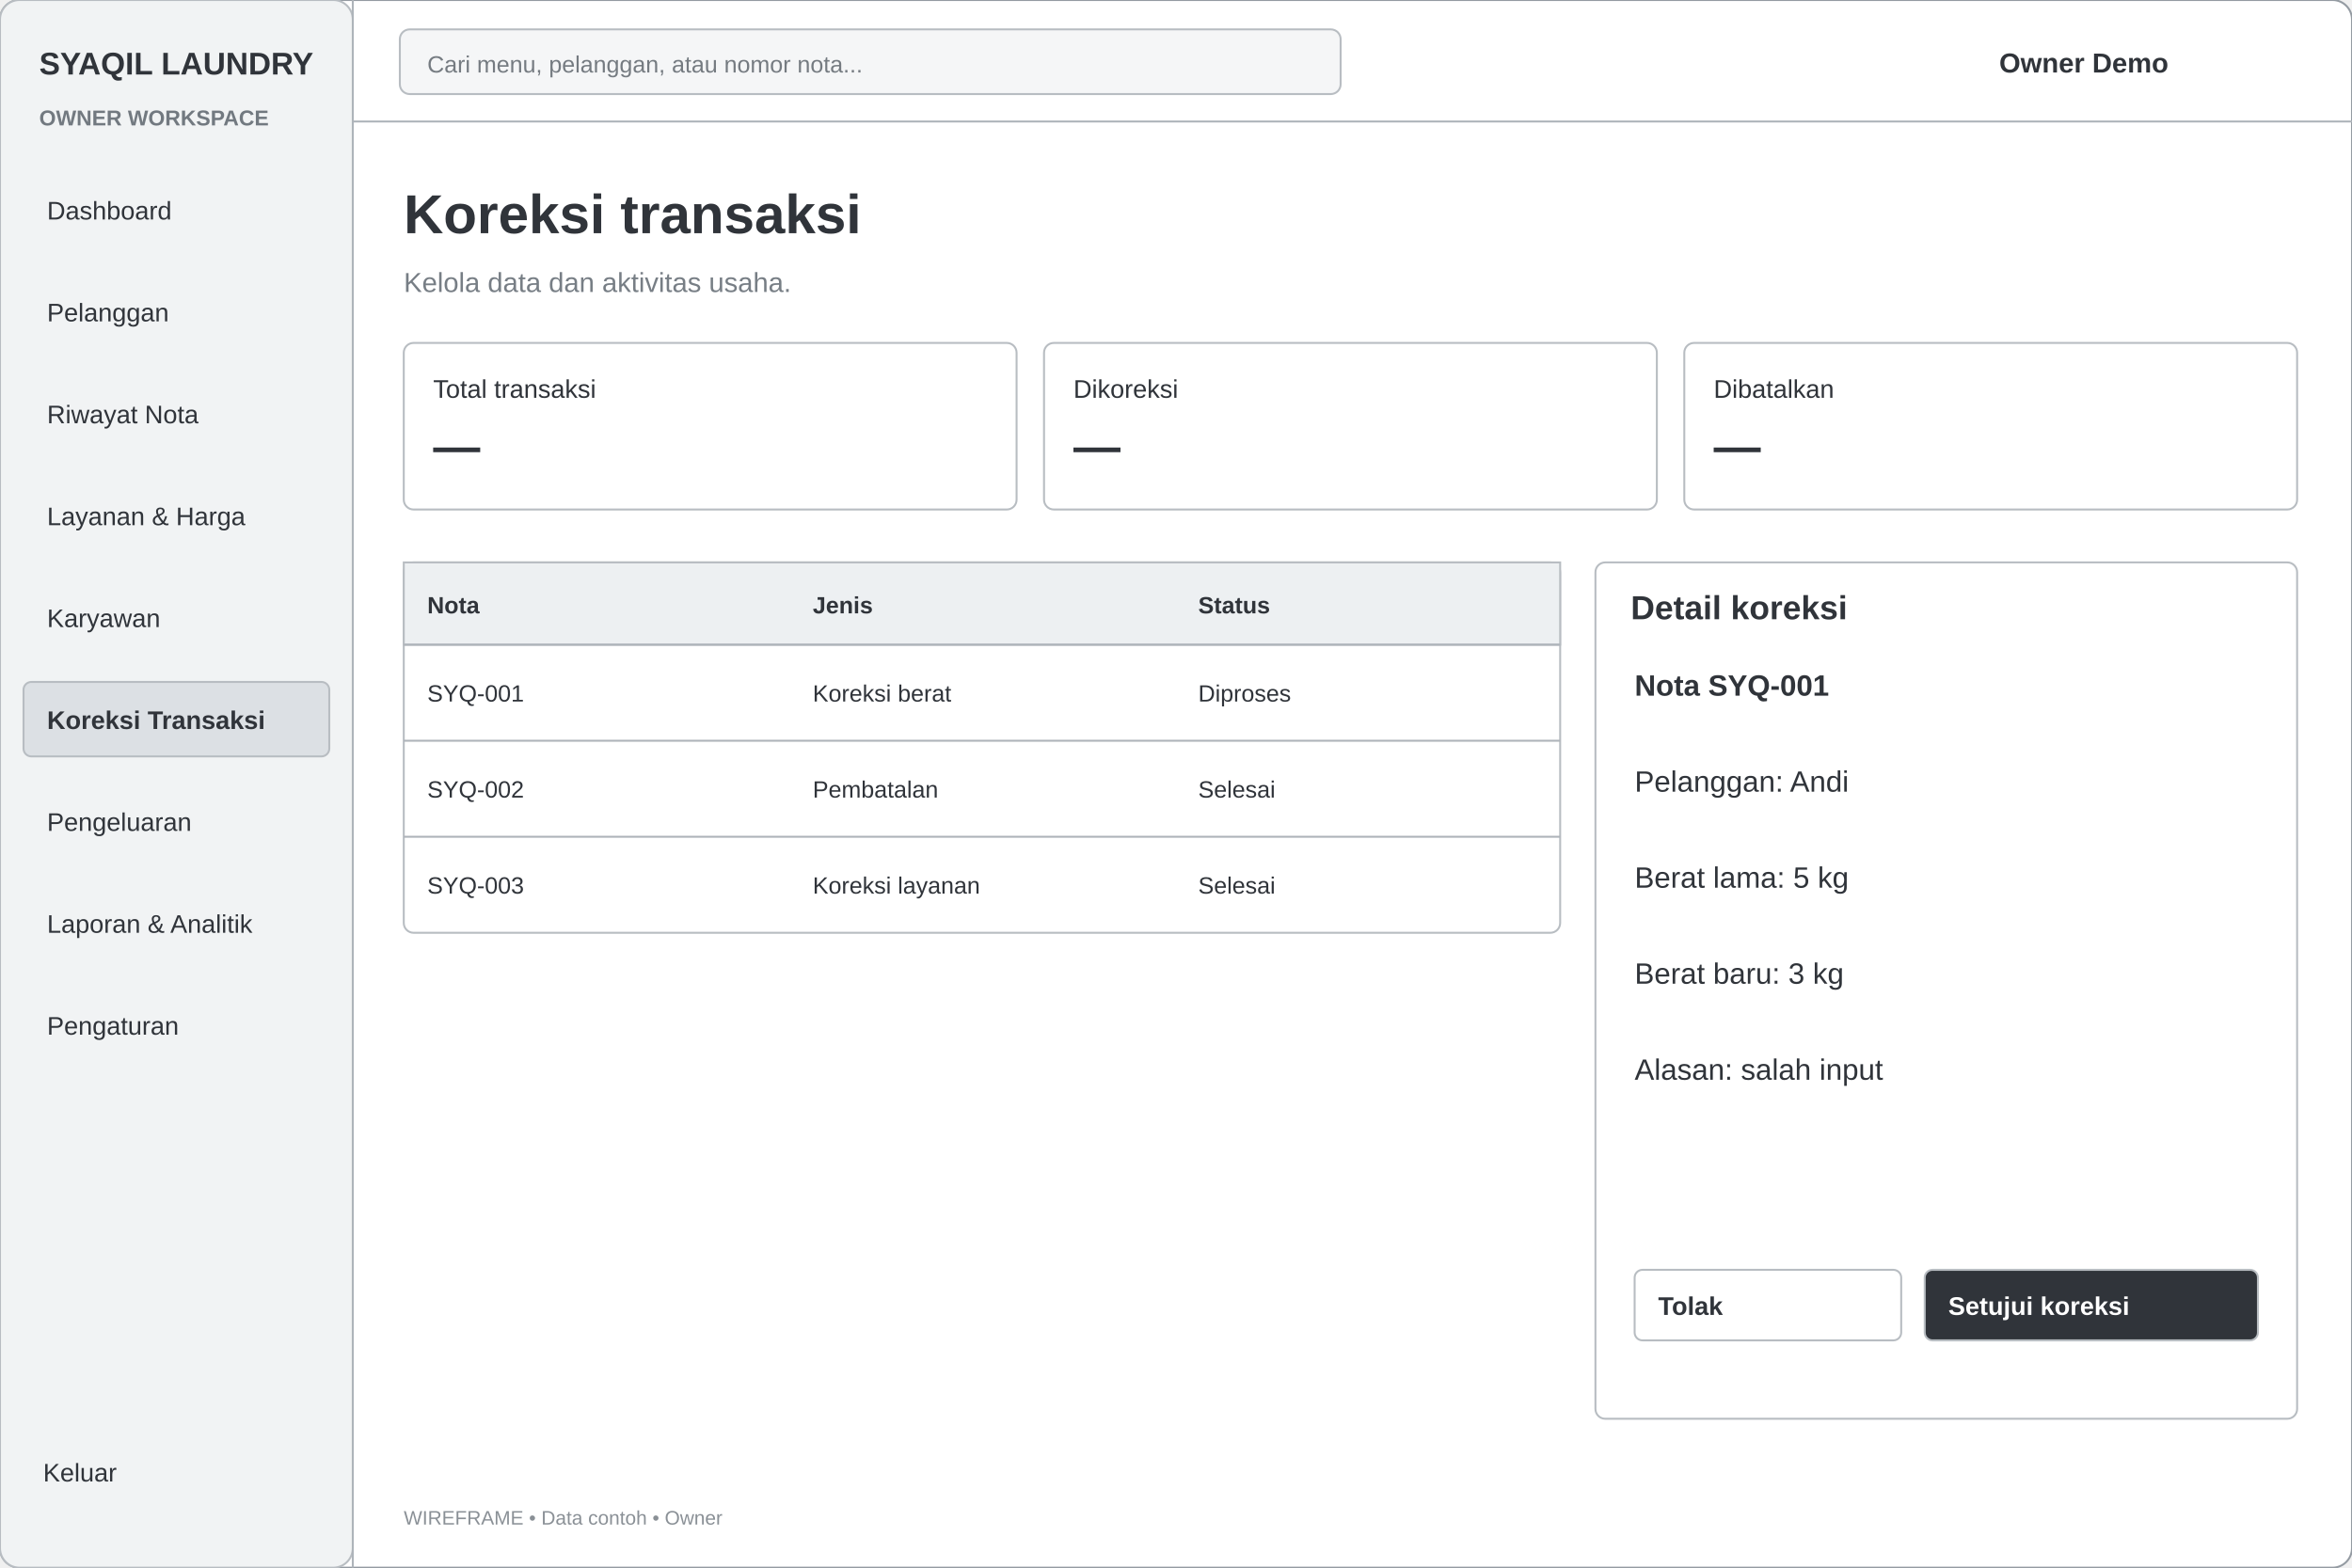
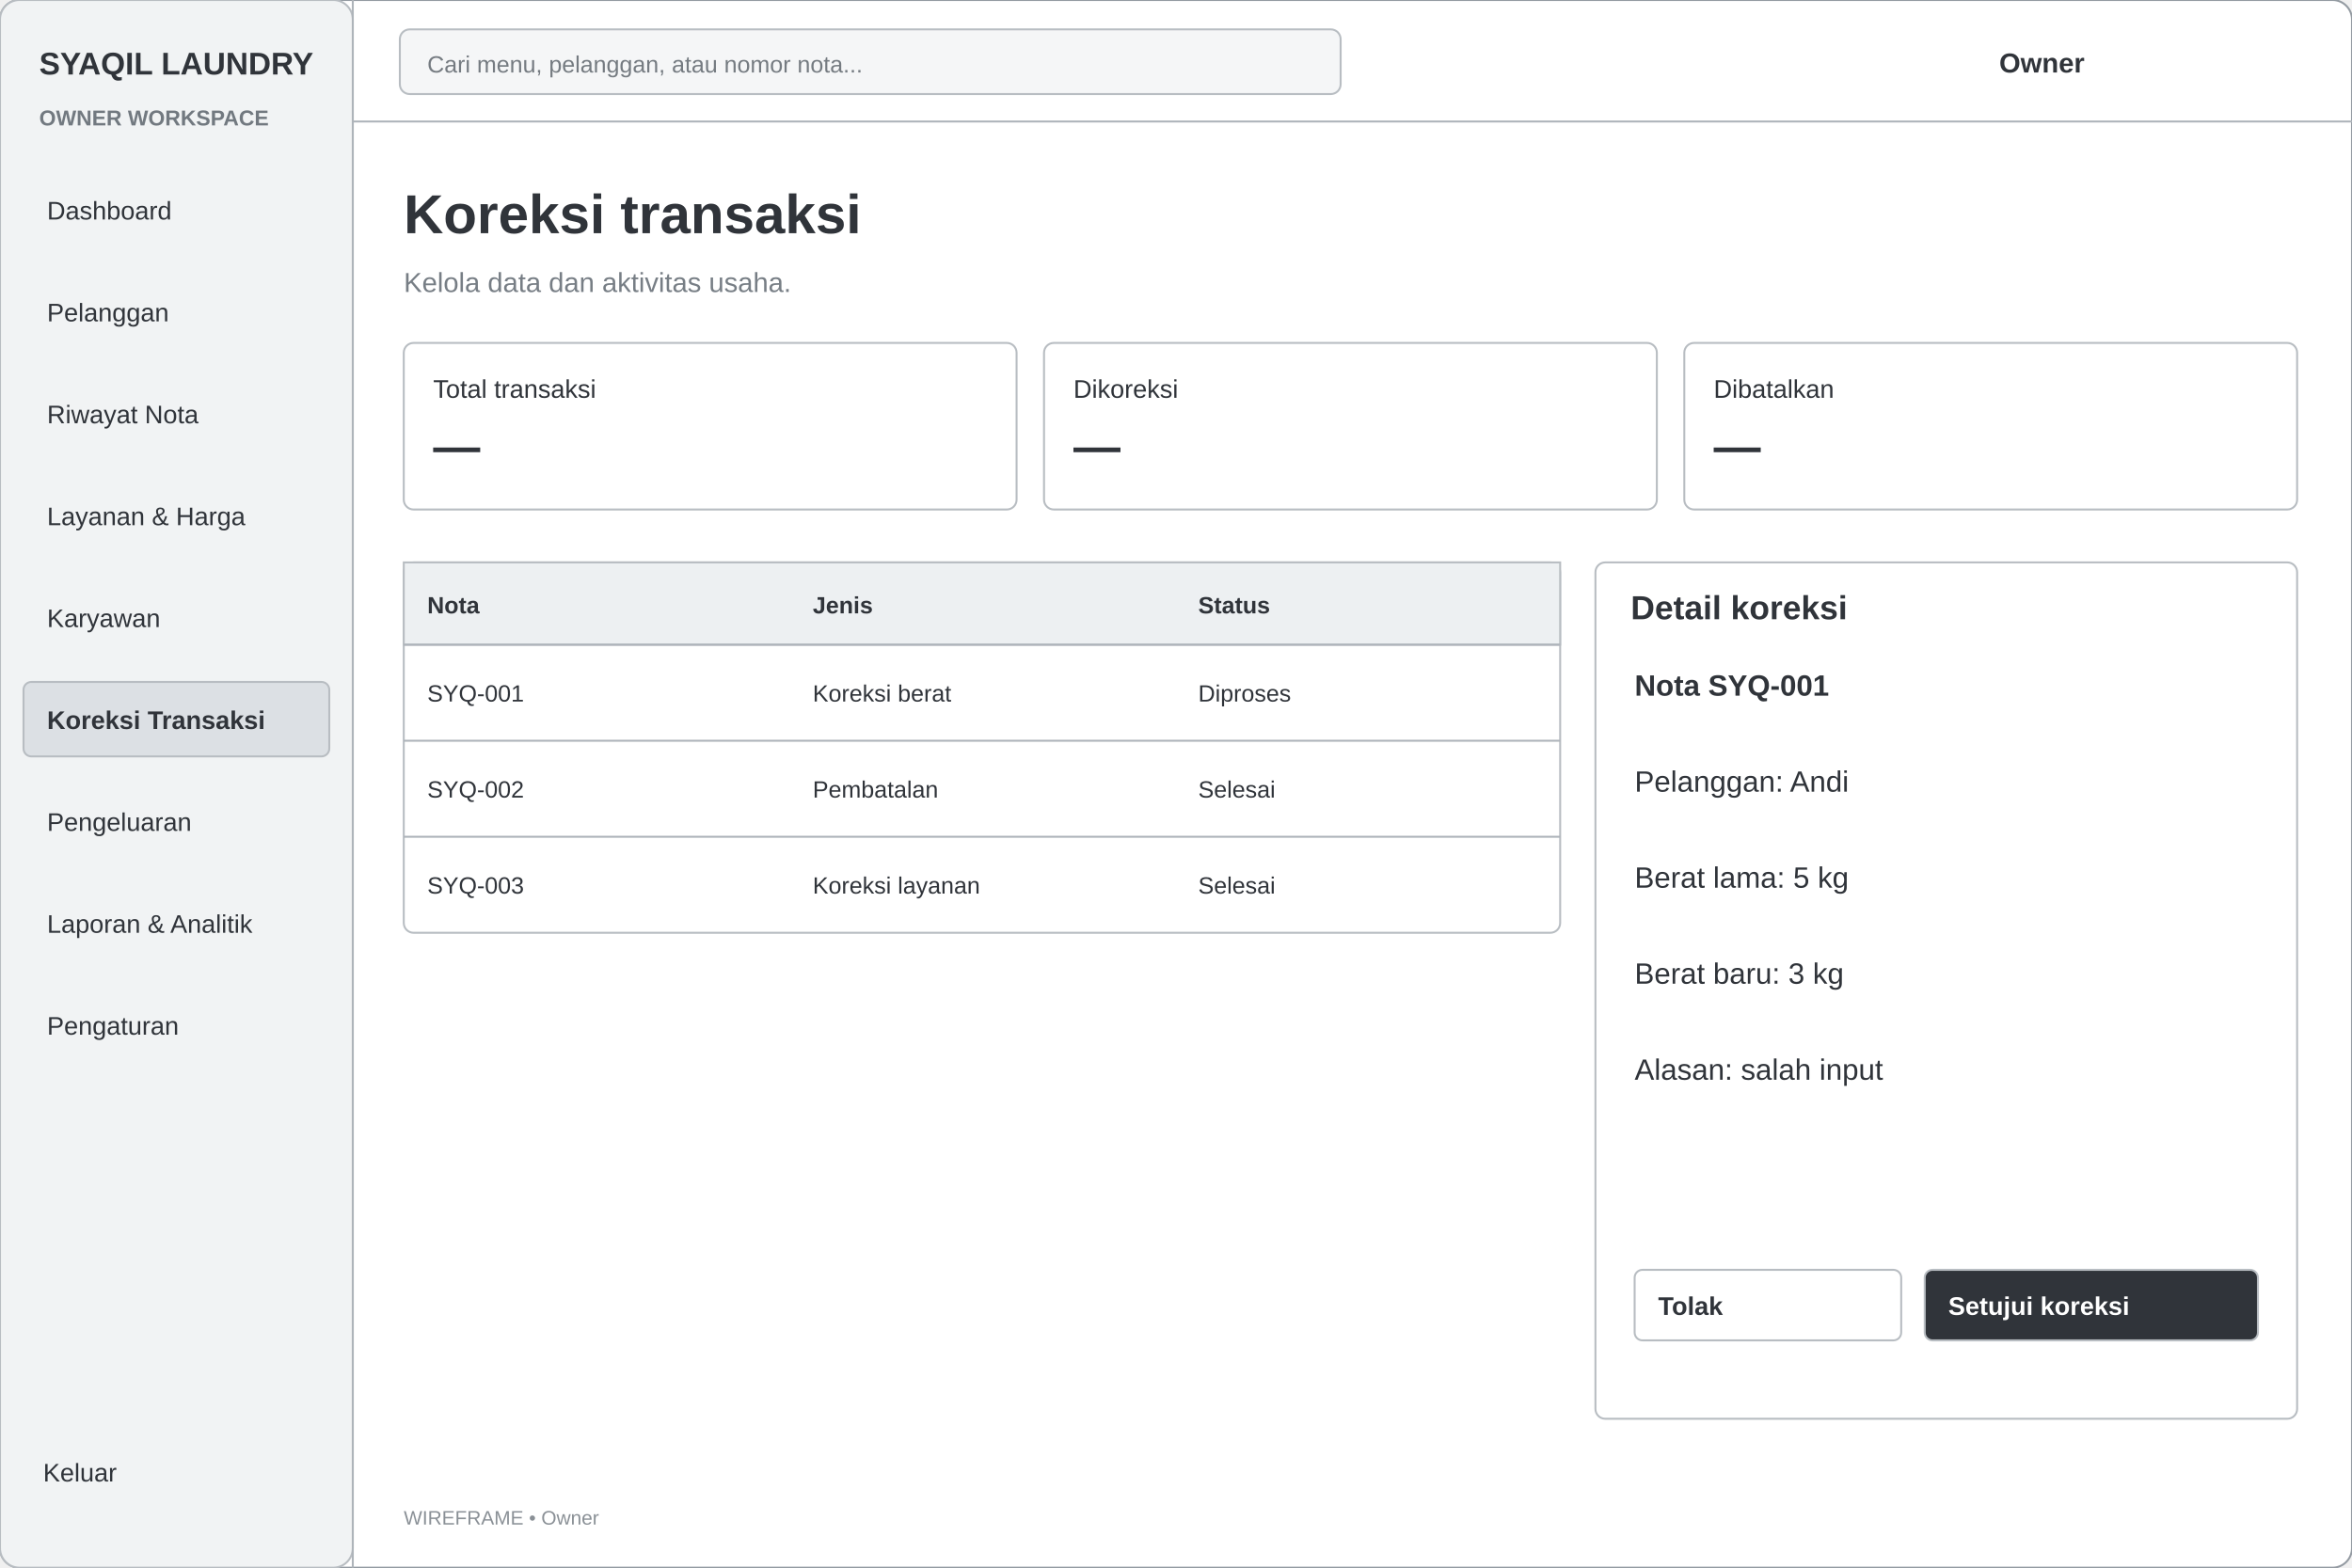
<svg xmlns="http://www.w3.org/2000/svg" width="1200" height="800" viewBox="0 0 1200 800">
  <rect x="0" y="0" width="1200" height="800" rx="10" fill="#fff" stroke="#949ba2" />
  <rect x="0" y="0" width="180" height="800" rx="10" fill="#f1f3f4" stroke="#b8bdc2" />
  <text x="20" y="38" font-family="Arial, sans-serif" font-size="16" font-weight="700" fill="#30343a">SYAQIL LAUNDRY</text>
  <text x="20" y="64" font-family="Arial, sans-serif" font-size="11" font-weight="700" fill="#727980">OWNER WORKSPACE</text>
  <text x="24" y="112" font-family="Arial, sans-serif" font-size="13" font-weight="400" fill="#30343a">Dashboard</text>
  <text x="24" y="164" font-family="Arial, sans-serif" font-size="13" font-weight="400" fill="#30343a">Pelanggan</text>
  <text x="24" y="216" font-family="Arial, sans-serif" font-size="13" font-weight="400" fill="#30343a">Riwayat Nota</text>
  <text x="24" y="268" font-family="Arial, sans-serif" font-size="13" font-weight="400" fill="#30343a">Layanan &amp; Harga</text>
  <text x="24" y="320" font-family="Arial, sans-serif" font-size="13" font-weight="400" fill="#30343a">Karyawan</text>
  <rect x="12" y="348" width="156" height="38" rx="4" fill="#dce0e4" stroke="#b8bdc2" />
  <text x="24" y="372" font-family="Arial, sans-serif" font-size="13" font-weight="700" fill="#30343a">Koreksi Transaksi</text>
  <text x="24" y="424" font-family="Arial, sans-serif" font-size="13" font-weight="400" fill="#30343a">Pengeluaran</text>
  <text x="24" y="476" font-family="Arial, sans-serif" font-size="13" font-weight="400" fill="#30343a">Laporan &amp; Analitik</text>
  <text x="24" y="528" font-family="Arial, sans-serif" font-size="13" font-weight="400" fill="#30343a">Pengaturan</text>
  <text x="22" y="756" font-family="Arial, sans-serif" font-size="13" font-weight="400" fill="#30343a">Keluar</text>
  <path d="M180 0 L180 800" fill="none" stroke="#aeb4ba" />
  <path d="M180 62 L1200 62" fill="none" stroke="#aeb4ba" />
  <rect x="204" y="15" width="480" height="33" rx="5" fill="#f5f6f7" stroke="#b8bdc2" />
  <text x="218" y="37" font-family="Arial, sans-serif" font-size="12" font-weight="400" fill="#757b81">Cari menu, pelanggan, atau nomor nota...</text>
-   <text x="1020" y="37" font-family="Arial, sans-serif" font-size="14" font-weight="700" fill="#30343a">Owner Demo</text>
+   <text x="1020" y="37" font-family="Arial, sans-serif" font-size="14" font-weight="700" fill="#30343a">Owner</text>
  <text x="206" y="119" font-family="Arial, sans-serif" font-size="28" font-weight="700" fill="#30343a">Koreksi transaksi</text>
  <text x="206" y="149" font-family="Arial, sans-serif" font-size="14" font-weight="400" fill="#777e85">Kelola data dan aktivitas usaha.</text>
-   <text x="206" y="778" font-family="Arial, sans-serif" font-size="10" font-weight="400" fill="#8a9096">WIREFRAME • Data contoh • Owner</text>
+   <text x="206" y="778" font-family="Arial, sans-serif" font-size="10" font-weight="400" fill="#8a9096">WIREFRAME • Owner</text>
  <rect x="206.0" y="175" width="312.667" height="85" rx="5" fill="#fff" stroke="#b8bdc2" />
  <text x="221.0" y="203" font-family="Arial, sans-serif" font-size="13" font-weight="400" fill="#30343a">Total transaksi</text>
  <text x="221.0" y="236" font-family="Arial, sans-serif" font-size="24" font-weight="700" fill="#30343a">—</text>
  <rect x="532.667" y="175" width="312.667" height="85" rx="5" fill="#fff" stroke="#b8bdc2" />
  <text x="547.667" y="203" font-family="Arial, sans-serif" font-size="13" font-weight="400" fill="#30343a">Dikoreksi</text>
  <text x="547.667" y="236" font-family="Arial, sans-serif" font-size="24" font-weight="700" fill="#30343a">—</text>
  <rect x="859.333" y="175" width="312.667" height="85" rx="5" fill="#fff" stroke="#b8bdc2" />
  <text x="874.333" y="203" font-family="Arial, sans-serif" font-size="13" font-weight="400" fill="#30343a">Dibatalkan</text>
  <text x="874.333" y="236" font-family="Arial, sans-serif" font-size="24" font-weight="700" fill="#30343a">—</text>
  <rect x="206" y="287" width="590" height="189" rx="5" fill="#fff" stroke="#b8bdc2" />
  <rect x="206" y="287" width="590" height="42" rx="0" fill="#edf0f2" stroke="#b8bdc2" />
  <text x="218" y="313" font-family="Arial, sans-serif" font-size="12" font-weight="700" fill="#30343a">Nota</text>
  <text x="414.667" y="313" font-family="Arial, sans-serif" font-size="12" font-weight="700" fill="#30343a">Jenis</text>
  <text x="611.333" y="313" font-family="Arial, sans-serif" font-size="12" font-weight="700" fill="#30343a">Status</text>
  <path d="M206 329 L796 329" fill="none" stroke="#aeb4ba" />
  <text x="218" y="358" font-family="Arial, sans-serif" font-size="12" font-weight="400" fill="#30343a">SYQ-001</text>
  <text x="414.667" y="358" font-family="Arial, sans-serif" font-size="12" font-weight="400" fill="#30343a">Koreksi berat</text>
  <text x="611.333" y="358" font-family="Arial, sans-serif" font-size="12" font-weight="400" fill="#30343a">Diproses</text>
  <path d="M206 378 L796 378" fill="none" stroke="#aeb4ba" />
  <text x="218" y="407" font-family="Arial, sans-serif" font-size="12" font-weight="400" fill="#30343a">SYQ-002</text>
  <text x="414.667" y="407" font-family="Arial, sans-serif" font-size="12" font-weight="400" fill="#30343a">Pembatalan</text>
  <text x="611.333" y="407" font-family="Arial, sans-serif" font-size="12" font-weight="400" fill="#30343a">Selesai</text>
  <path d="M206 427 L796 427" fill="none" stroke="#aeb4ba" />
  <text x="218" y="456" font-family="Arial, sans-serif" font-size="12" font-weight="400" fill="#30343a">SYQ-003</text>
  <text x="414.667" y="456" font-family="Arial, sans-serif" font-size="12" font-weight="400" fill="#30343a">Koreksi layanan</text>
  <text x="611.333" y="456" font-family="Arial, sans-serif" font-size="12" font-weight="400" fill="#30343a">Selesai</text>
  <rect x="814" y="287" width="358" height="437" rx="5" fill="#fff" stroke="#b8bdc2" />
  <text x="832" y="316" font-family="Arial, sans-serif" font-size="17" font-weight="700" fill="#30343a">Detail koreksi</text>
  <text x="834" y="355" font-family="Arial, sans-serif" font-size="15" font-weight="700" fill="#30343a">Nota SYQ-001</text>
  <text x="834" y="404" font-family="Arial, sans-serif" font-size="15" font-weight="400" fill="#30343a">Pelanggan: Andi</text>
  <text x="834" y="453" font-family="Arial, sans-serif" font-size="15" font-weight="400" fill="#30343a">Berat lama: 5 kg</text>
  <text x="834" y="502" font-family="Arial, sans-serif" font-size="15" font-weight="400" fill="#30343a">Berat baru: 3 kg</text>
  <text x="834" y="551" font-family="Arial, sans-serif" font-size="15" font-weight="400" fill="#30343a">Alasan: salah input</text>
  <rect x="834" y="648" width="136" height="36" rx="4" fill="#fff" stroke="#b8bdc2" />
  <text x="846" y="671" font-family="Arial, sans-serif" font-size="13" font-weight="700" fill="#30343a">Tolak</text>
  <rect x="982" y="648" width="170" height="36" rx="4" fill="#30343a" stroke="#b8bdc2" />
  <text x="994" y="671" font-family="Arial, sans-serif" font-size="13" font-weight="700" fill="#fff">Setujui koreksi</text>
</svg>
